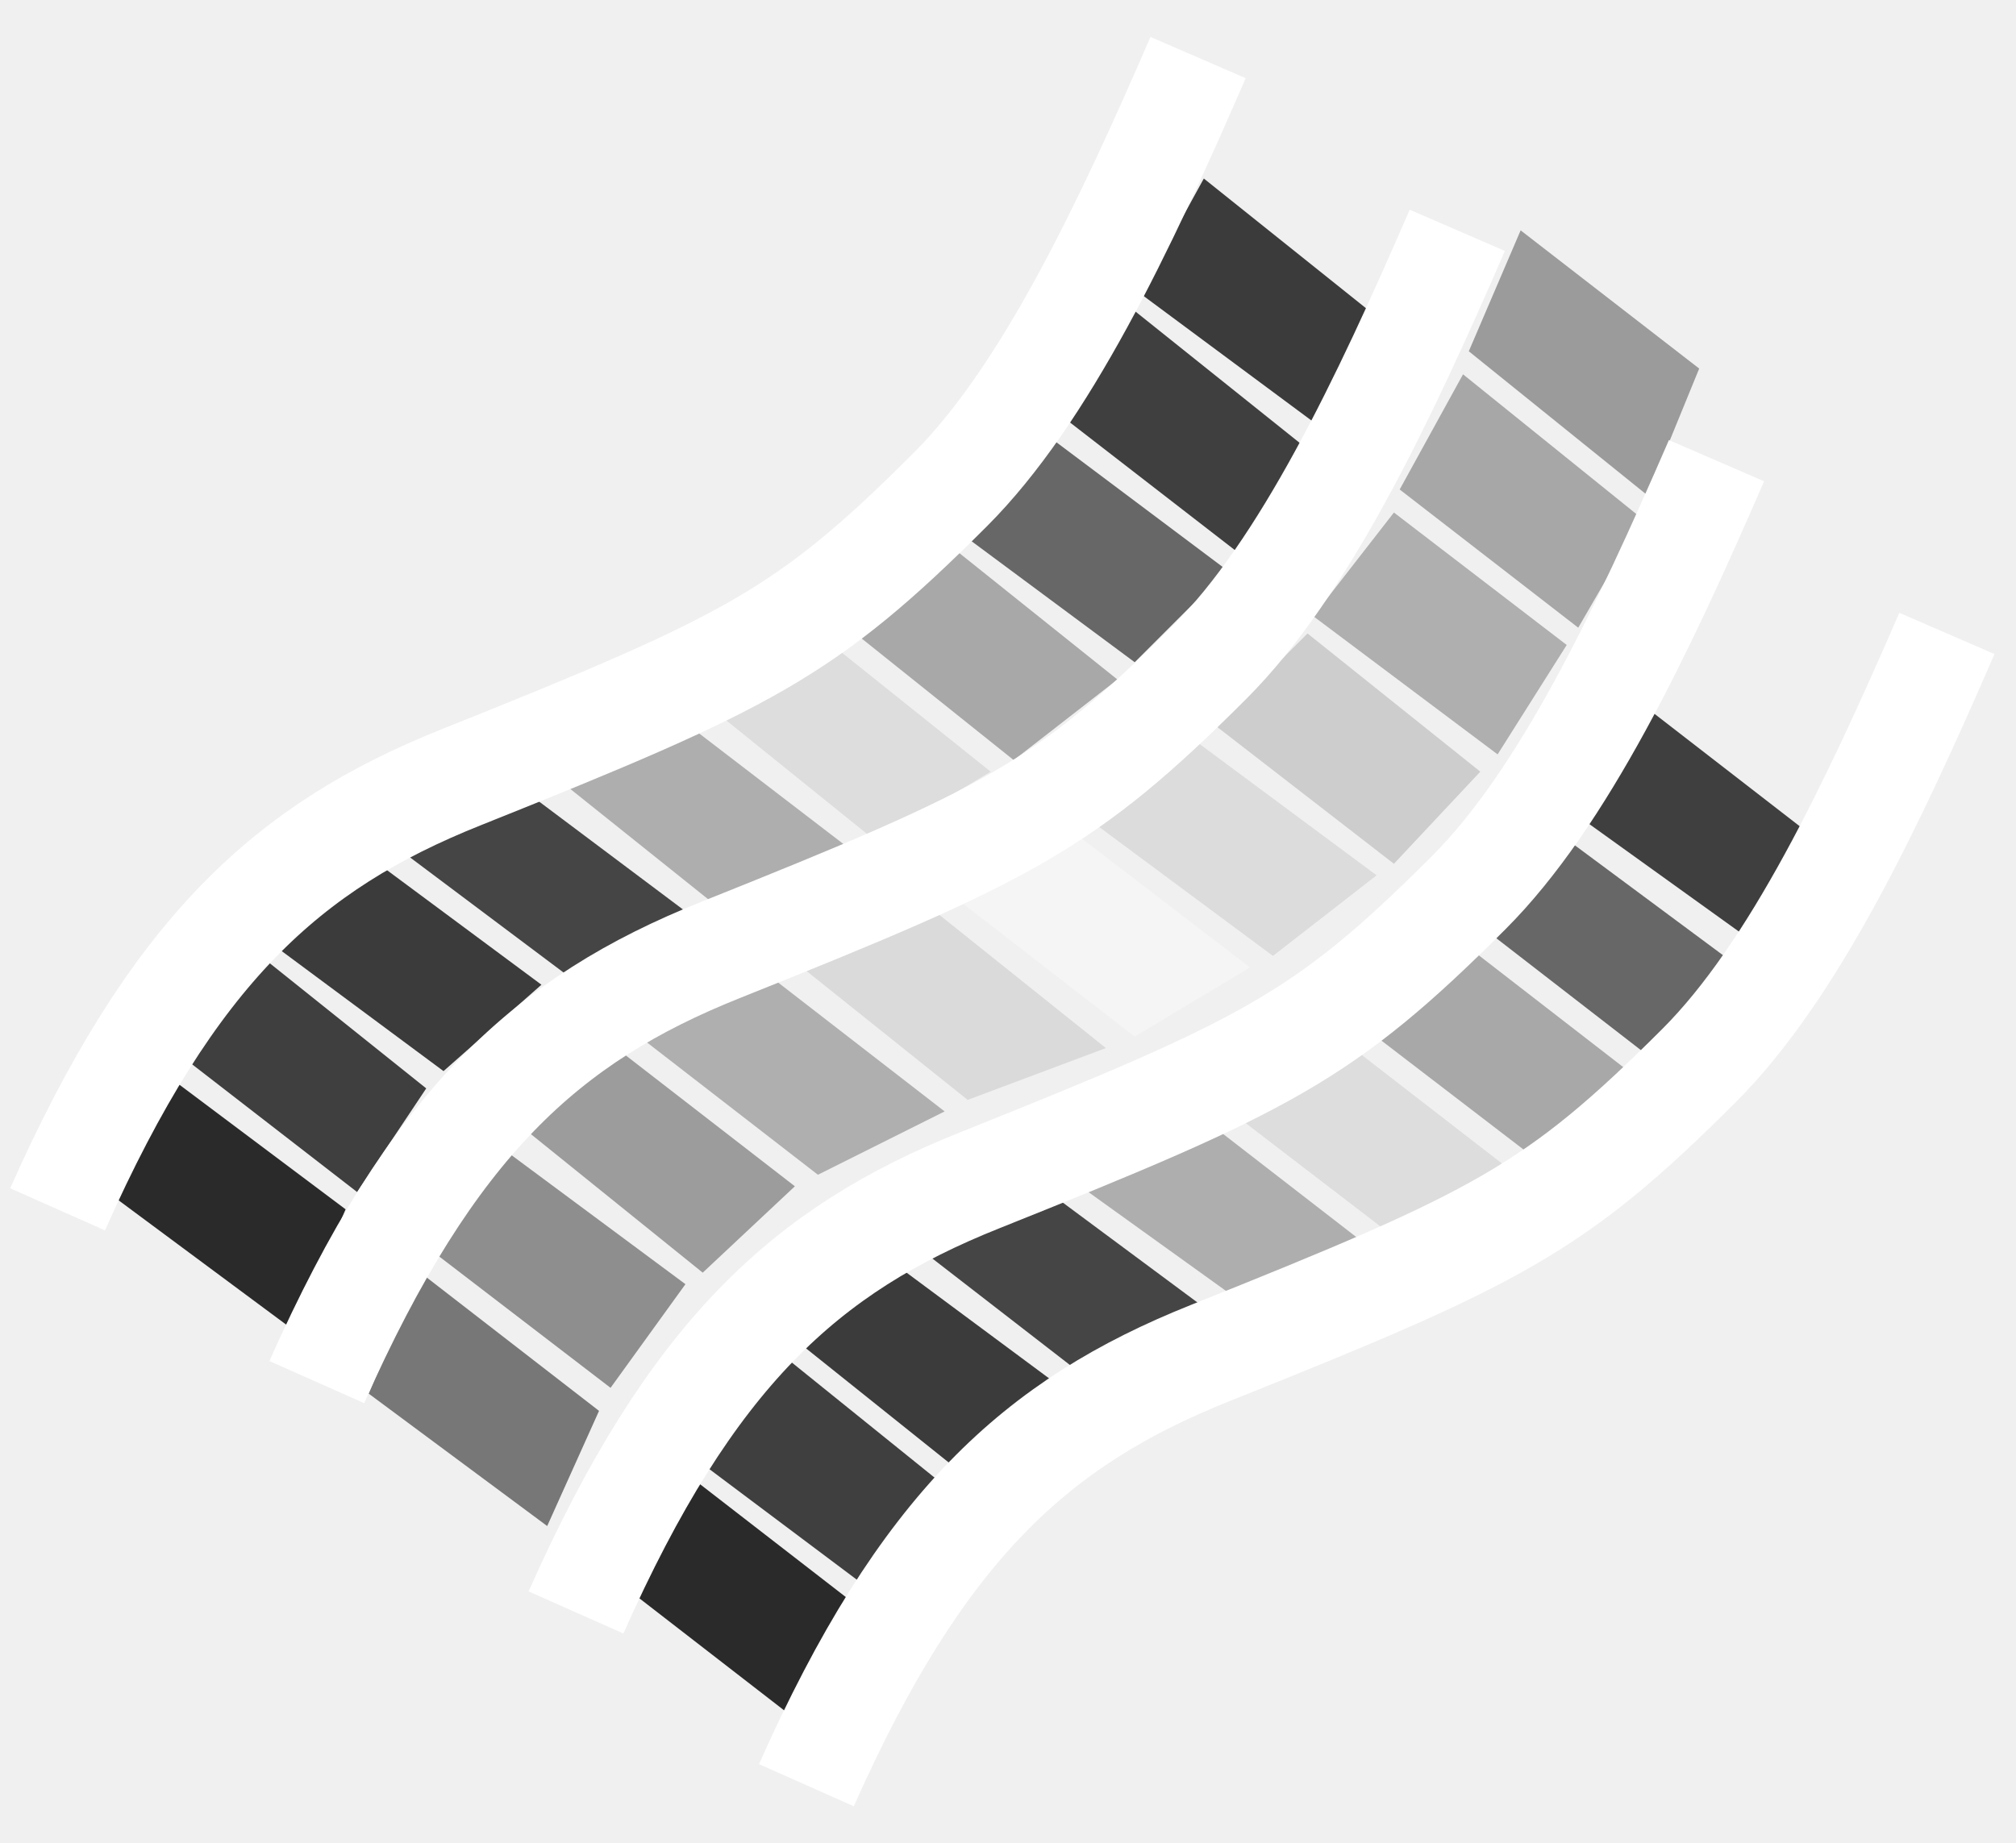
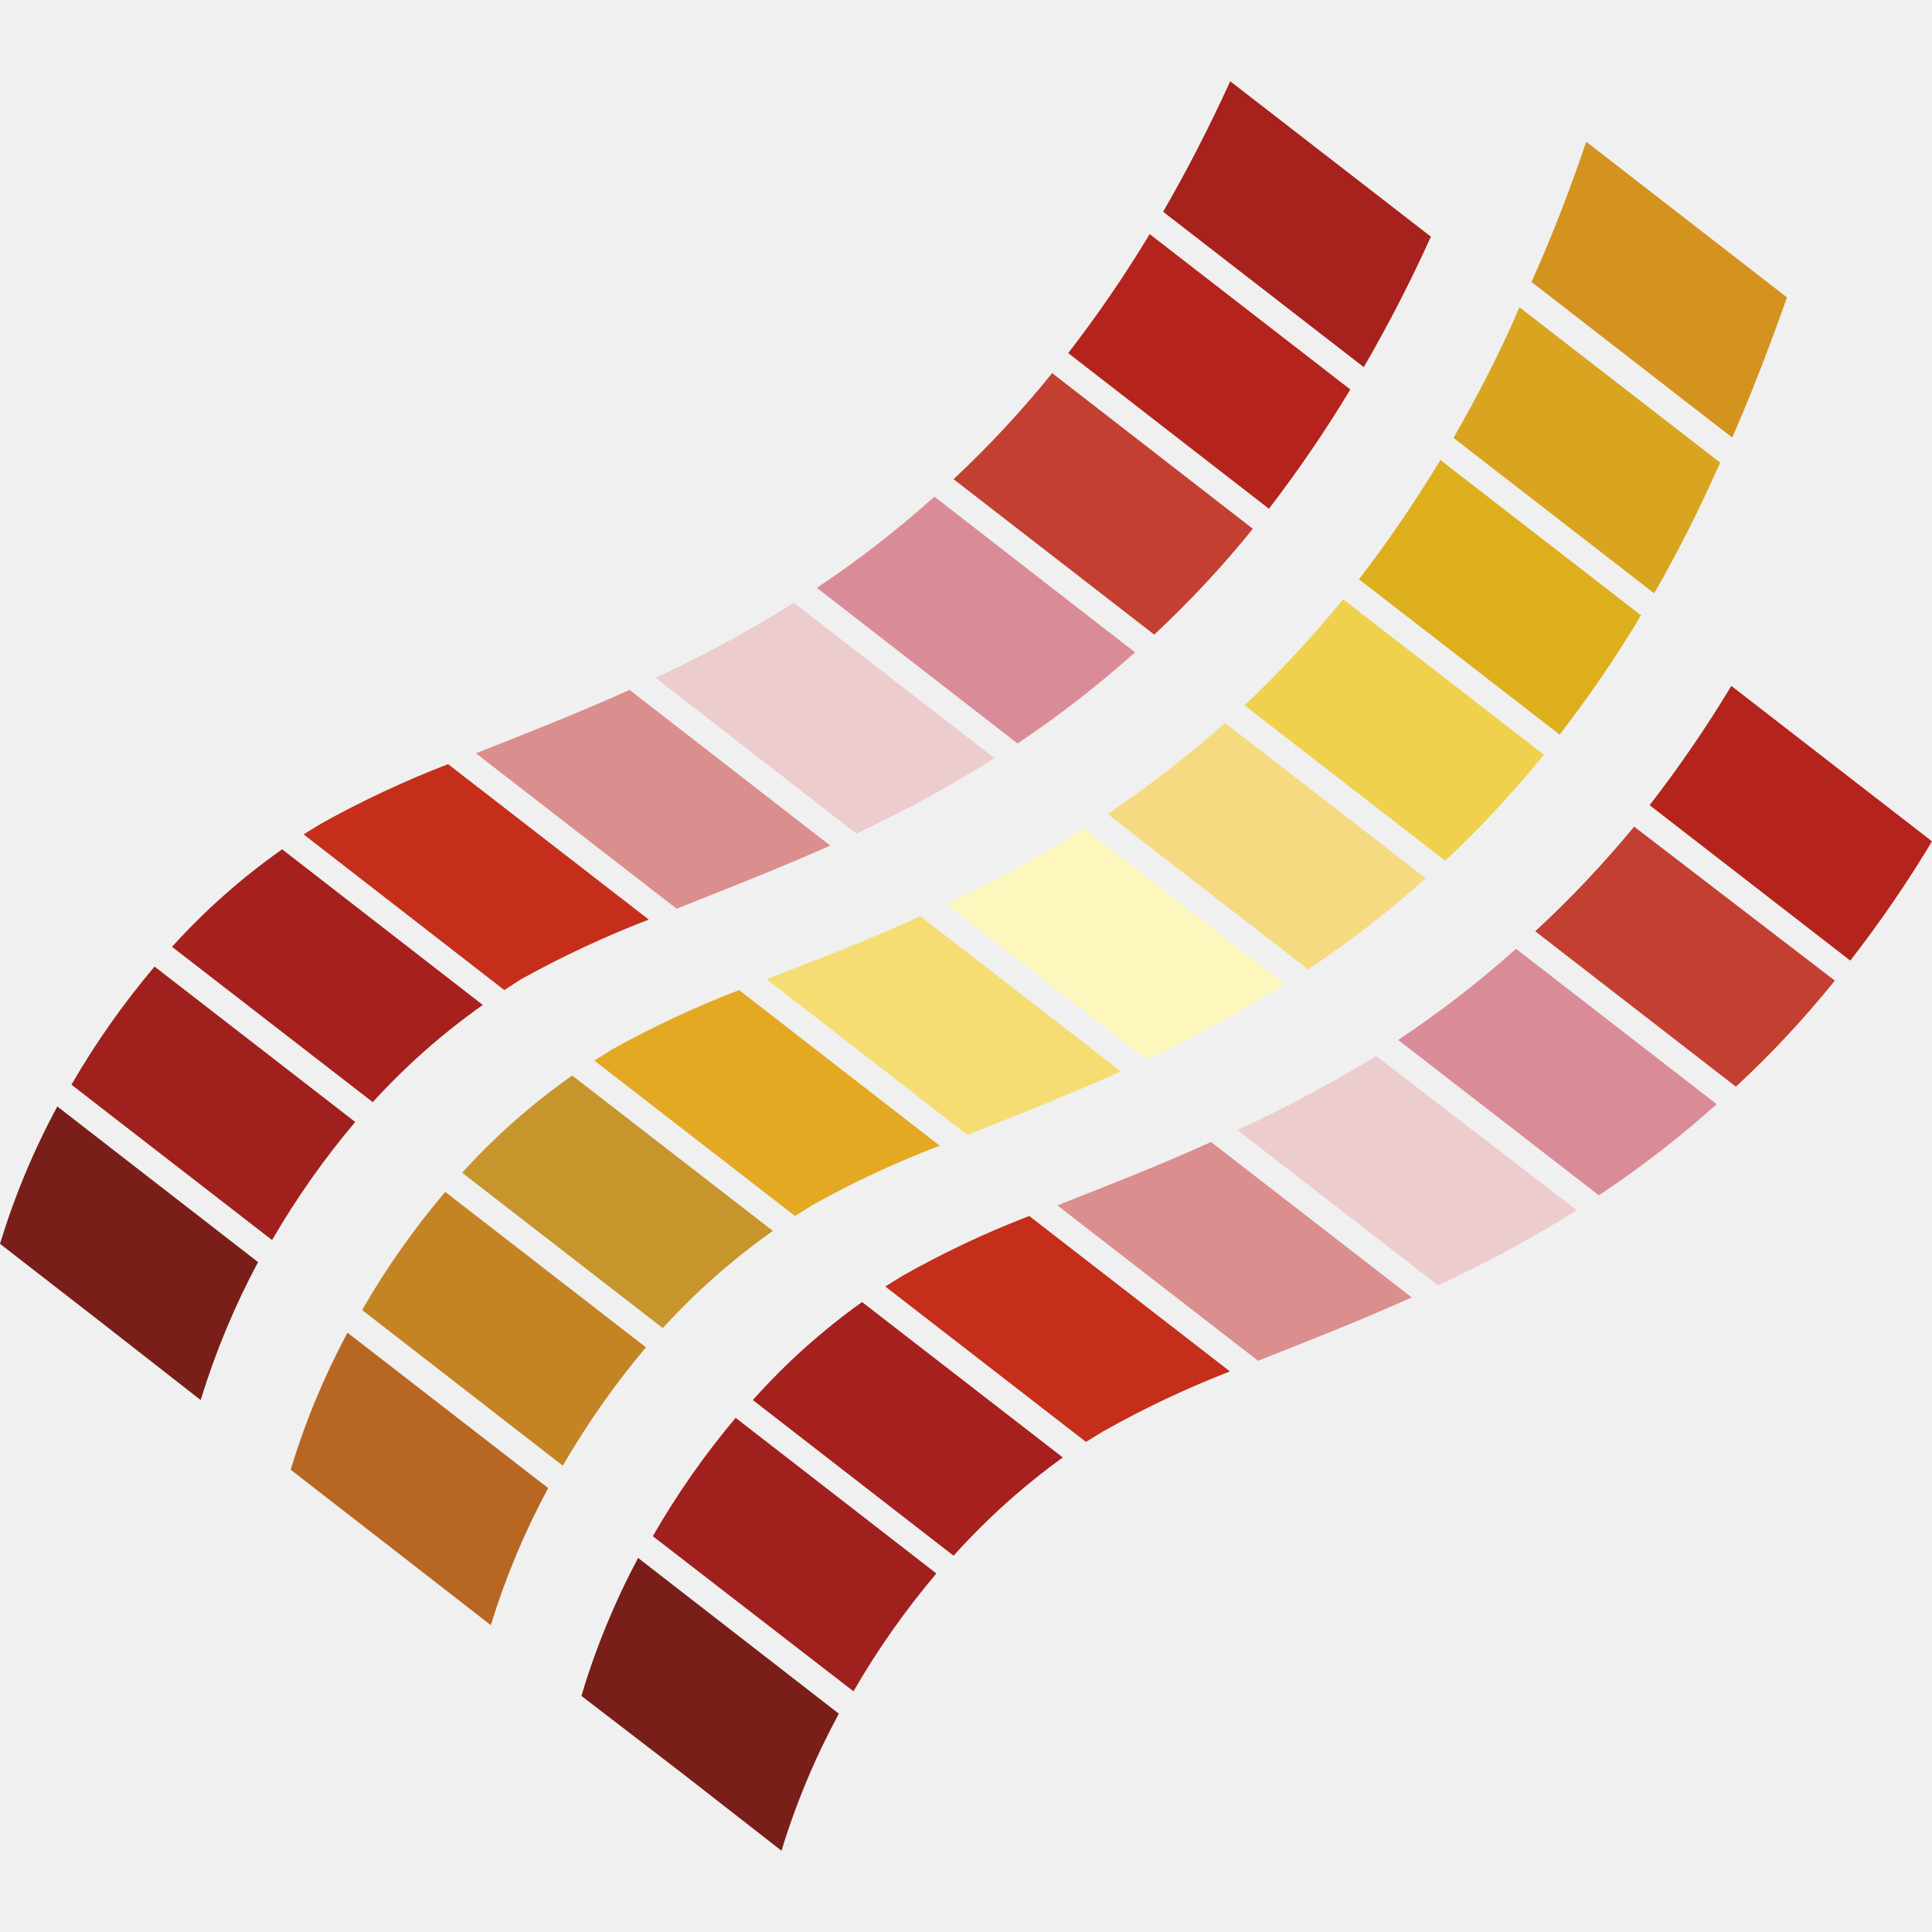
- <svg xmlns="http://www.w3.org/2000/svg" width="35" height="32" viewBox="0 0 35 32" fill="none">
-   <g style="mix-blend-mode:luminosity">
-     <path d="M23.5 17.7L25.3 16.3L28.4 18.7L26.5 20L23.5 17.7Z" fill="#EB8998" />
-     <path d="M27.1 14.5L25.6 16L28.7 18.4L30.2 16.8L27.1 14.5Z" fill="#D93636" />
-     <path d="M27.3 14.1L28.6 12.3L31.7 14.7L30.5 16.4L27.3 14.1Z" fill="#CB0013" />
-     <path d="M21.1 19.1L23.1 17.9L26.2 20.3L24.1 21.4L21.1 19.1Z" fill="#FFCECE" />
-     <path d="M20.6 19.2L18.2 20.2L21.4 22.5L23.7 21.6L20.6 19.2Z" fill="#FC8D8D" />
-     <path d="M20.9 22.7L17.8 20.4L15.6 21.4L18.7 23.8L20.9 22.7Z" fill="#E60000" />
-     <path d="M13.3 23.3L11.9 25.2L15.1 27.6L16.4 25.8L13.3 23.3Z" fill="#B40A1E" />
-     <path d="M16.6 25.5L18.3 24L15.2 21.7L13.6 23.1L16.6 25.5Z" fill="#BB001E" />
-     <path d="M14.9 27.9L11.8 25.5L10.9 27.6L14 30L14.9 27.9Z" fill="#880012" />
-     <path d="M14.2 11L12.1 12.1L15.2 14.6L17.2 13.4L14.2 11Z" fill="#FFCECE" />
-     <path d="M19.4 11.8L16.4 9.4L14.6 10.8L17.6 13.2L19.4 11.8Z" fill="#EB8998" />
-     <path d="M21.3 9.9L18.1 7.5L16.6 9.2L19.7 11.5L21.3 9.9Z" fill="#D93636" />
-     <path d="M22.7 7.8L19.7 5.4L18.4 7.2L21.5 9.6L22.7 7.8Z" fill="#CB0013" />
-     <path d="M23.9 5.5L20.9 3.1L19.8 5.1L22.9 7.4L23.9 5.5Z" fill="#BC001D" />
-     <path d="M6.6 14.5L8.8 13.5L12 15.9L9.8 16.9L6.6 14.5Z" fill="#E60000" />
-     <path d="M6 21L2.8 18.6L2 20.8L5.1 23.1L6 21Z" fill="#880012" />
-     <path d="M7.4 18.9L4.4 16.5L3.1 18.3L6.2 20.7L7.4 18.9Z" fill="#B40A1E" />
-     <path d="M4.6 16.3L6.3 14.8L9.4 17.1L7.7 18.6L4.6 16.3Z" fill="#BB001E" />
-     <path d="M20.8 12.9L19 14.3L22.1 16.6L23.9 15.2L20.8 12.9Z" fill="#FFDC7D" />
-     <path d="M21.1 12.6L22.7 11L25.7 13.4L24.2 15L21.1 12.6Z" fill="#F5D246" />
-     <path d="M22.8 10.7L24.2 8.9L27.2 11.2L26 13.1L22.8 10.7Z" fill="#EBB000" />
-     <path d="M24.3 8.5L25.4 6.5L28.5 9L27.4 10.9L24.3 8.5Z" fill="#E5A40A" />
-     <path d="M25.5 6.1L26.4 4L29.5 6.4L28.6 8.6L25.5 6.1Z" fill="#E39205" />
-     <path d="M10.4 24.5L7.3 22.1L6.4 24.2L9.5 26.5L10.4 24.5Z" fill="#C86400" />
-     <path d="M18.7 14.5L16.6 15.6L19.7 18L21.7 16.8L18.7 14.5Z" fill="#FFFABA" />
-     <path d="M11.9 22.3L8.8 20L7.6 21.8L10.6 24.1L11.9 22.3Z" fill="#D28214" />
-     <path d="M9.1 19.6L10.7 18.2L13.8 20.6L12.2 22.1L9.1 19.6Z" fill="#D29628" />
-     <path d="M11.7 12.4L9.4 13.3L12.4 15.7L14.7 14.7L11.7 12.4Z" fill="#FC8D8D" />
-     <path d="M16.2 15.8L13.8 16.7L16.8 19.1L19.2 18.2L16.2 15.8Z" fill="#FADE6E" />
-     <path d="M13.3 16.9L11.1 18L14.2 20.4L16.4 19.3L13.3 16.9Z" fill="#FAAA00" />
-     <path d="M5.5 24C7.5 19.5 9.5 17.7 12.5 16.5C17.5 14.5 18.5 14 21 11.5C22.633 9.867 24 7 25.3 4" stroke="white" stroke-width="1.8" />
-     <path d="M1 21C3 16.5 5 14.7 8 13.5C13 11.5 14 11 16.5 8.5C18.133 6.867 19.5 4 20.8 1" stroke="white" stroke-width="1.8" />
-     <path d="M14 31C16 26.5 18 24.7 21 23.5C26 21.5 27 21 29.5 18.5C31.133 16.867 32.5 14 33.8 11" stroke="white" stroke-width="1.8" />
-     <path d="M10 28C12 23.5 14 21.7 17 20.5C22 18.5 23 18 25.5 15.5C27.133 13.867 28.5 11 29.8 8" stroke="white" stroke-width="1.8" />
-   </g>
+ <svg xmlns="http://www.w3.org/2000/svg" width="30" height="30" viewBox="0 0 30 30" fill="none">
+   <path d="M4.514 22.822L6.068 24.028L7.621 25.235C7.848 24.498 8.146 23.785 8.512 23.107L5.396 20.694C5.032 21.372 4.736 22.085 4.514 22.822V22.822Z" fill="#B76722" />
+   <path d="M5.623 20.342L8.739 22.759C9.115 22.11 9.547 21.495 10.03 20.921L6.914 18.508C6.428 19.079 5.996 19.693 5.623 20.342V20.342Z" fill="#C48423" />
+   <path d="M7.176 18.21L10.292 20.623C10.805 20.059 11.379 19.553 12.001 19.113L8.885 16.701C8.261 17.139 7.688 17.645 7.176 18.21V18.21Z" fill="#C6962D" />
+   <path d="M19.325 10.953L22.441 13.366C22.988 12.852 23.5 12.302 23.973 11.719L20.857 9.306C20.381 9.887 19.87 10.437 19.325 10.953V10.953Z" fill="#EFD14E" />
+   <path d="M11.904 15.205L15.02 17.622C15.764 17.328 16.565 17.012 17.406 16.638L14.29 14.226C13.453 14.617 12.647 14.911 11.904 15.205Z" fill="#F5DD73" />
+   <path d="M9.496 16.3L9.229 16.469L12.345 18.882L12.608 18.717C13.245 18.359 13.909 18.05 14.593 17.791L11.477 15.374C10.796 15.635 10.134 15.945 9.496 16.3V16.3Z" fill="#E4A923" />
+   <path d="M23.781 4.378L26.898 6.795C27.196 6.114 27.476 5.389 27.748 4.618L24.631 2.201C24.364 2.988 24.081 3.713 23.781 4.378Z" fill="#D4931F" />
+   <path d="M22.57 6.8L25.686 9.213C26.063 8.555 26.405 7.878 26.71 7.183L23.594 4.771C23.283 5.501 22.935 6.159 22.57 6.8Z" fill="#D9A41F" />
+   <path d="M14.69 14.039L17.807 16.451C18.544 16.105 19.261 15.716 19.952 15.285L16.836 12.868C16.145 13.301 15.429 13.692 14.69 14.039V14.039Z" fill="#FEF7BD" />
+   <path d="M17.197 12.64L20.313 15.053C20.955 14.626 21.565 14.153 22.138 13.637L19.022 11.225C18.446 11.737 17.837 12.21 17.197 12.64V12.64Z" fill="#F6DA82" />
+   <path d="M21.102 8.995L24.218 11.407C24.675 10.815 25.097 10.197 25.482 9.555L22.366 7.143C21.98 7.783 21.558 8.402 21.102 8.995V8.995Z" fill="#DEAF1D" />
+   <path d="M0 19.314L1.554 20.52L3.116 21.74C3.343 20.999 3.641 20.282 4.007 19.598L0.89 17.181C0.523 17.86 0.225 18.575 0 19.314H0Z" fill="#791E19" />
+   <path d="M1.109 16.843L4.225 19.256C4.6 18.608 5.032 17.994 5.516 17.422L2.4 15.009C1.916 15.581 1.484 16.195 1.109 16.843V16.843Z" fill="#A0201E" />
+   <path d="M2.671 14.702L5.788 17.114C6.301 16.551 6.874 16.045 7.497 15.605L4.381 13.188C3.757 13.628 3.183 14.135 2.671 14.702V14.702Z" fill="#A6201E" />
+   <path d="M14.807 7.441L17.923 9.854C18.471 9.343 18.983 8.794 19.454 8.211L16.338 5.794C15.866 6.378 15.355 6.928 14.807 7.441Z" fill="#C23F32" />
+   <path d="M7.39 11.697L10.506 14.11C11.245 13.816 12.051 13.504 12.892 13.13L9.776 10.713C8.934 11.091 8.133 11.403 7.39 11.697Z" fill="#DA8E8D" />
+   <path d="M4.981 12.792L4.714 12.956L7.831 15.374L8.093 15.204C8.732 14.851 9.393 14.541 10.074 14.279L6.958 11.866C6.278 12.127 5.618 12.437 4.981 12.792V12.792Z" fill="#C52E1A" />
+   <path d="M18.061 3.288L21.177 5.701C21.558 5.043 21.906 4.367 22.219 3.675L19.103 1.262C18.769 1.992 18.422 2.664 18.061 3.288Z" fill="#A7211D" />
+   <path d="M10.181 10.526L13.297 12.944C14.036 12.598 14.753 12.207 15.443 11.773L12.327 9.36C11.637 9.793 10.92 10.183 10.181 10.526V10.526Z" fill="#EDCCCD" />
+   <path d="M12.684 9.128L15.8 11.545C16.44 11.117 17.05 10.643 17.625 10.13L14.509 7.712C13.935 8.228 13.325 8.701 12.684 9.128V9.128Z" fill="#D98C97" />
+   <path d="M16.587 5.483L19.704 7.9C20.159 7.307 20.581 6.689 20.968 6.048L17.852 3.635C17.467 4.275 17.044 4.892 16.587 5.483Z" fill="#B4241C" />
+   <path d="M9.028 26.334L10.582 27.527L12.135 28.738C12.36 28 12.659 27.288 13.025 26.61L9.909 24.192C9.544 24.875 9.249 25.592 9.028 26.334V26.334Z" fill="#791E19" />
+   <path d="M10.137 23.854L13.253 26.263C13.626 25.615 14.057 25.003 14.54 24.433L11.423 22.016C10.941 22.589 10.51 23.204 10.137 23.854V23.854Z" fill="#A0201E" />
+   <path d="M11.69 21.74L14.807 24.157C15.316 23.59 15.885 23.078 16.503 22.631L13.386 20.218C12.766 20.661 12.197 21.171 11.69 21.74V21.74Z" fill="#A6201E" />
+   <path d="M23.839 14.461L26.955 16.874C27.506 16.363 28.019 15.812 28.491 15.227L25.375 12.836C24.9 13.412 24.387 13.955 23.839 14.461V14.461Z" fill="#C23F32" />
+   <path d="M16.419 18.717L19.535 21.13C20.274 20.836 21.079 20.525 21.921 20.146L18.805 17.733C17.968 18.112 17.162 18.423 16.419 18.717Z" fill="#DA8E8D" />
+   <path d="M14.01 19.813L13.747 19.977L16.863 22.39L17.13 22.226C17.763 21.869 18.421 21.558 19.098 21.295L15.982 18.882C15.303 19.143 14.643 19.454 14.01 19.813V19.813Z" fill="#C52E1A" />
+   <path d="M19.214 17.547L22.33 19.959C23.072 19.615 23.791 19.226 24.485 18.793L21.369 16.398C20.674 16.823 19.954 17.207 19.214 17.547V17.547Z" fill="#EDCCCD" />
+   <path d="M21.711 16.149L24.827 18.561C25.471 18.134 26.082 17.661 26.657 17.146L23.541 14.733C22.965 15.248 22.354 15.721 21.711 16.149V16.149Z" fill="#D98C97" />
+   <path d="M25.615 12.503L28.731 14.916C29.191 14.324 29.615 13.706 30 13.064L26.884 10.651C26.497 11.292 26.074 11.911 25.615 12.503V12.503Z" fill="#B4241C" />
</svg>
